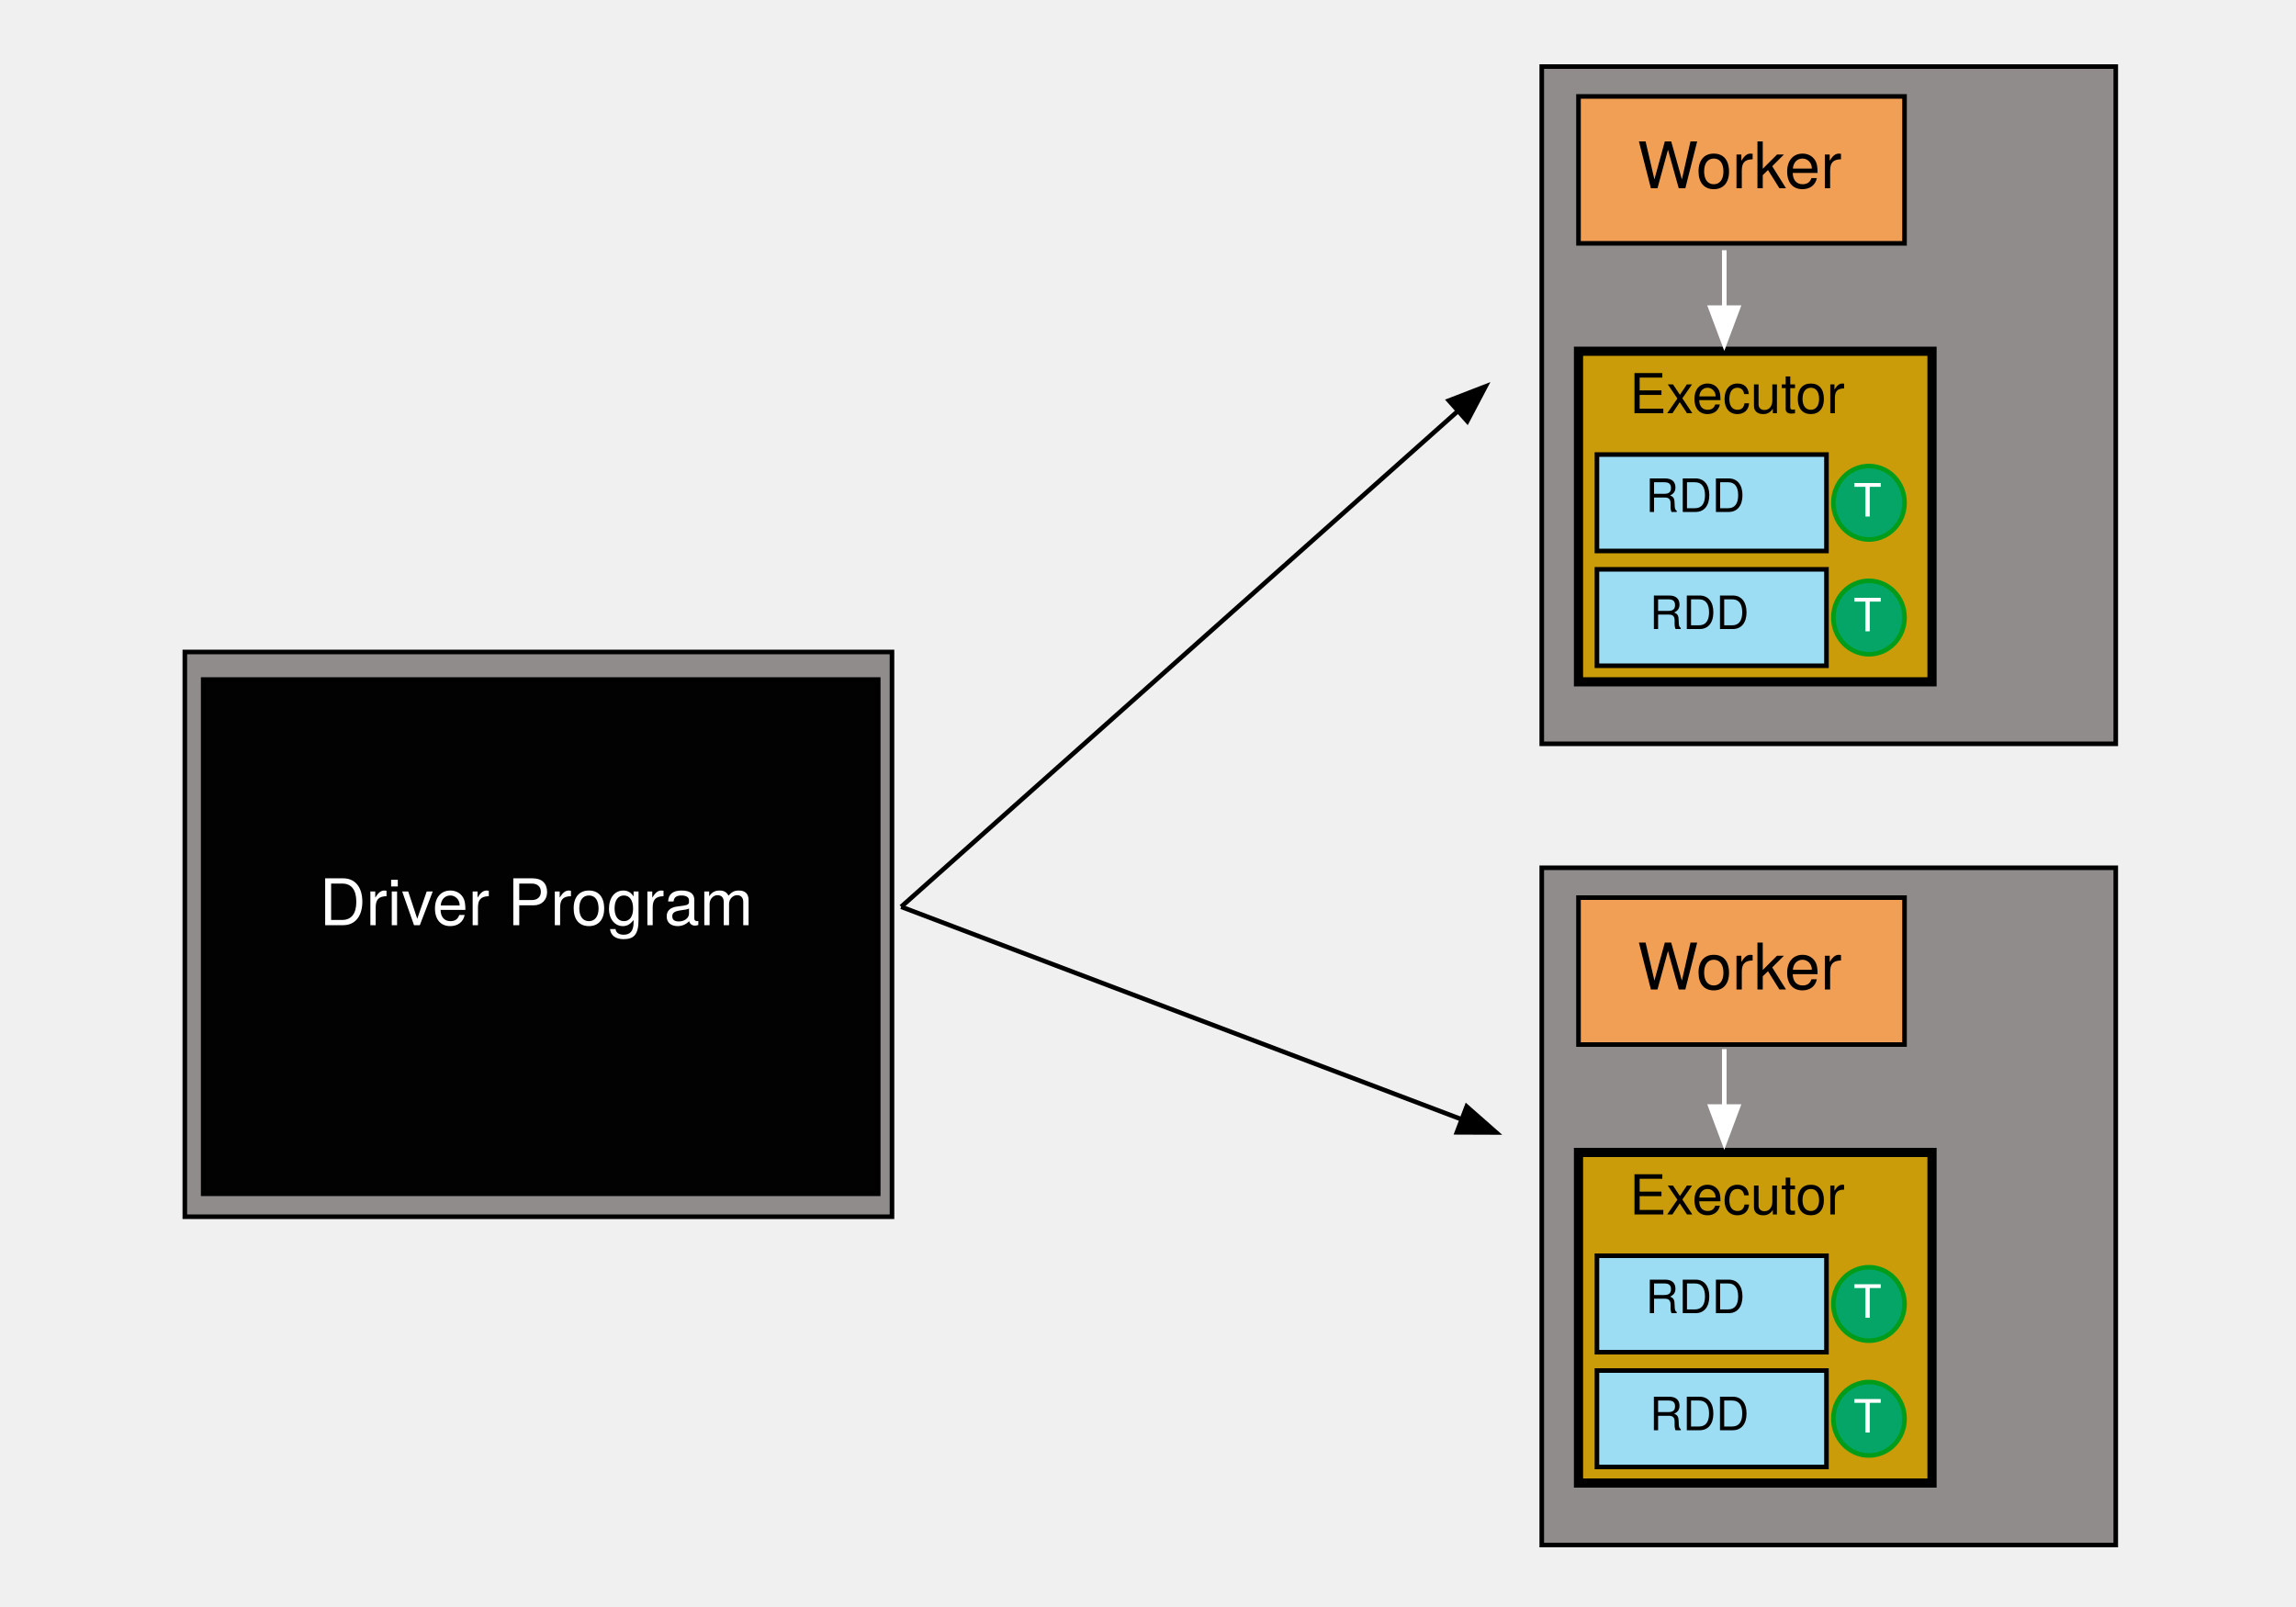
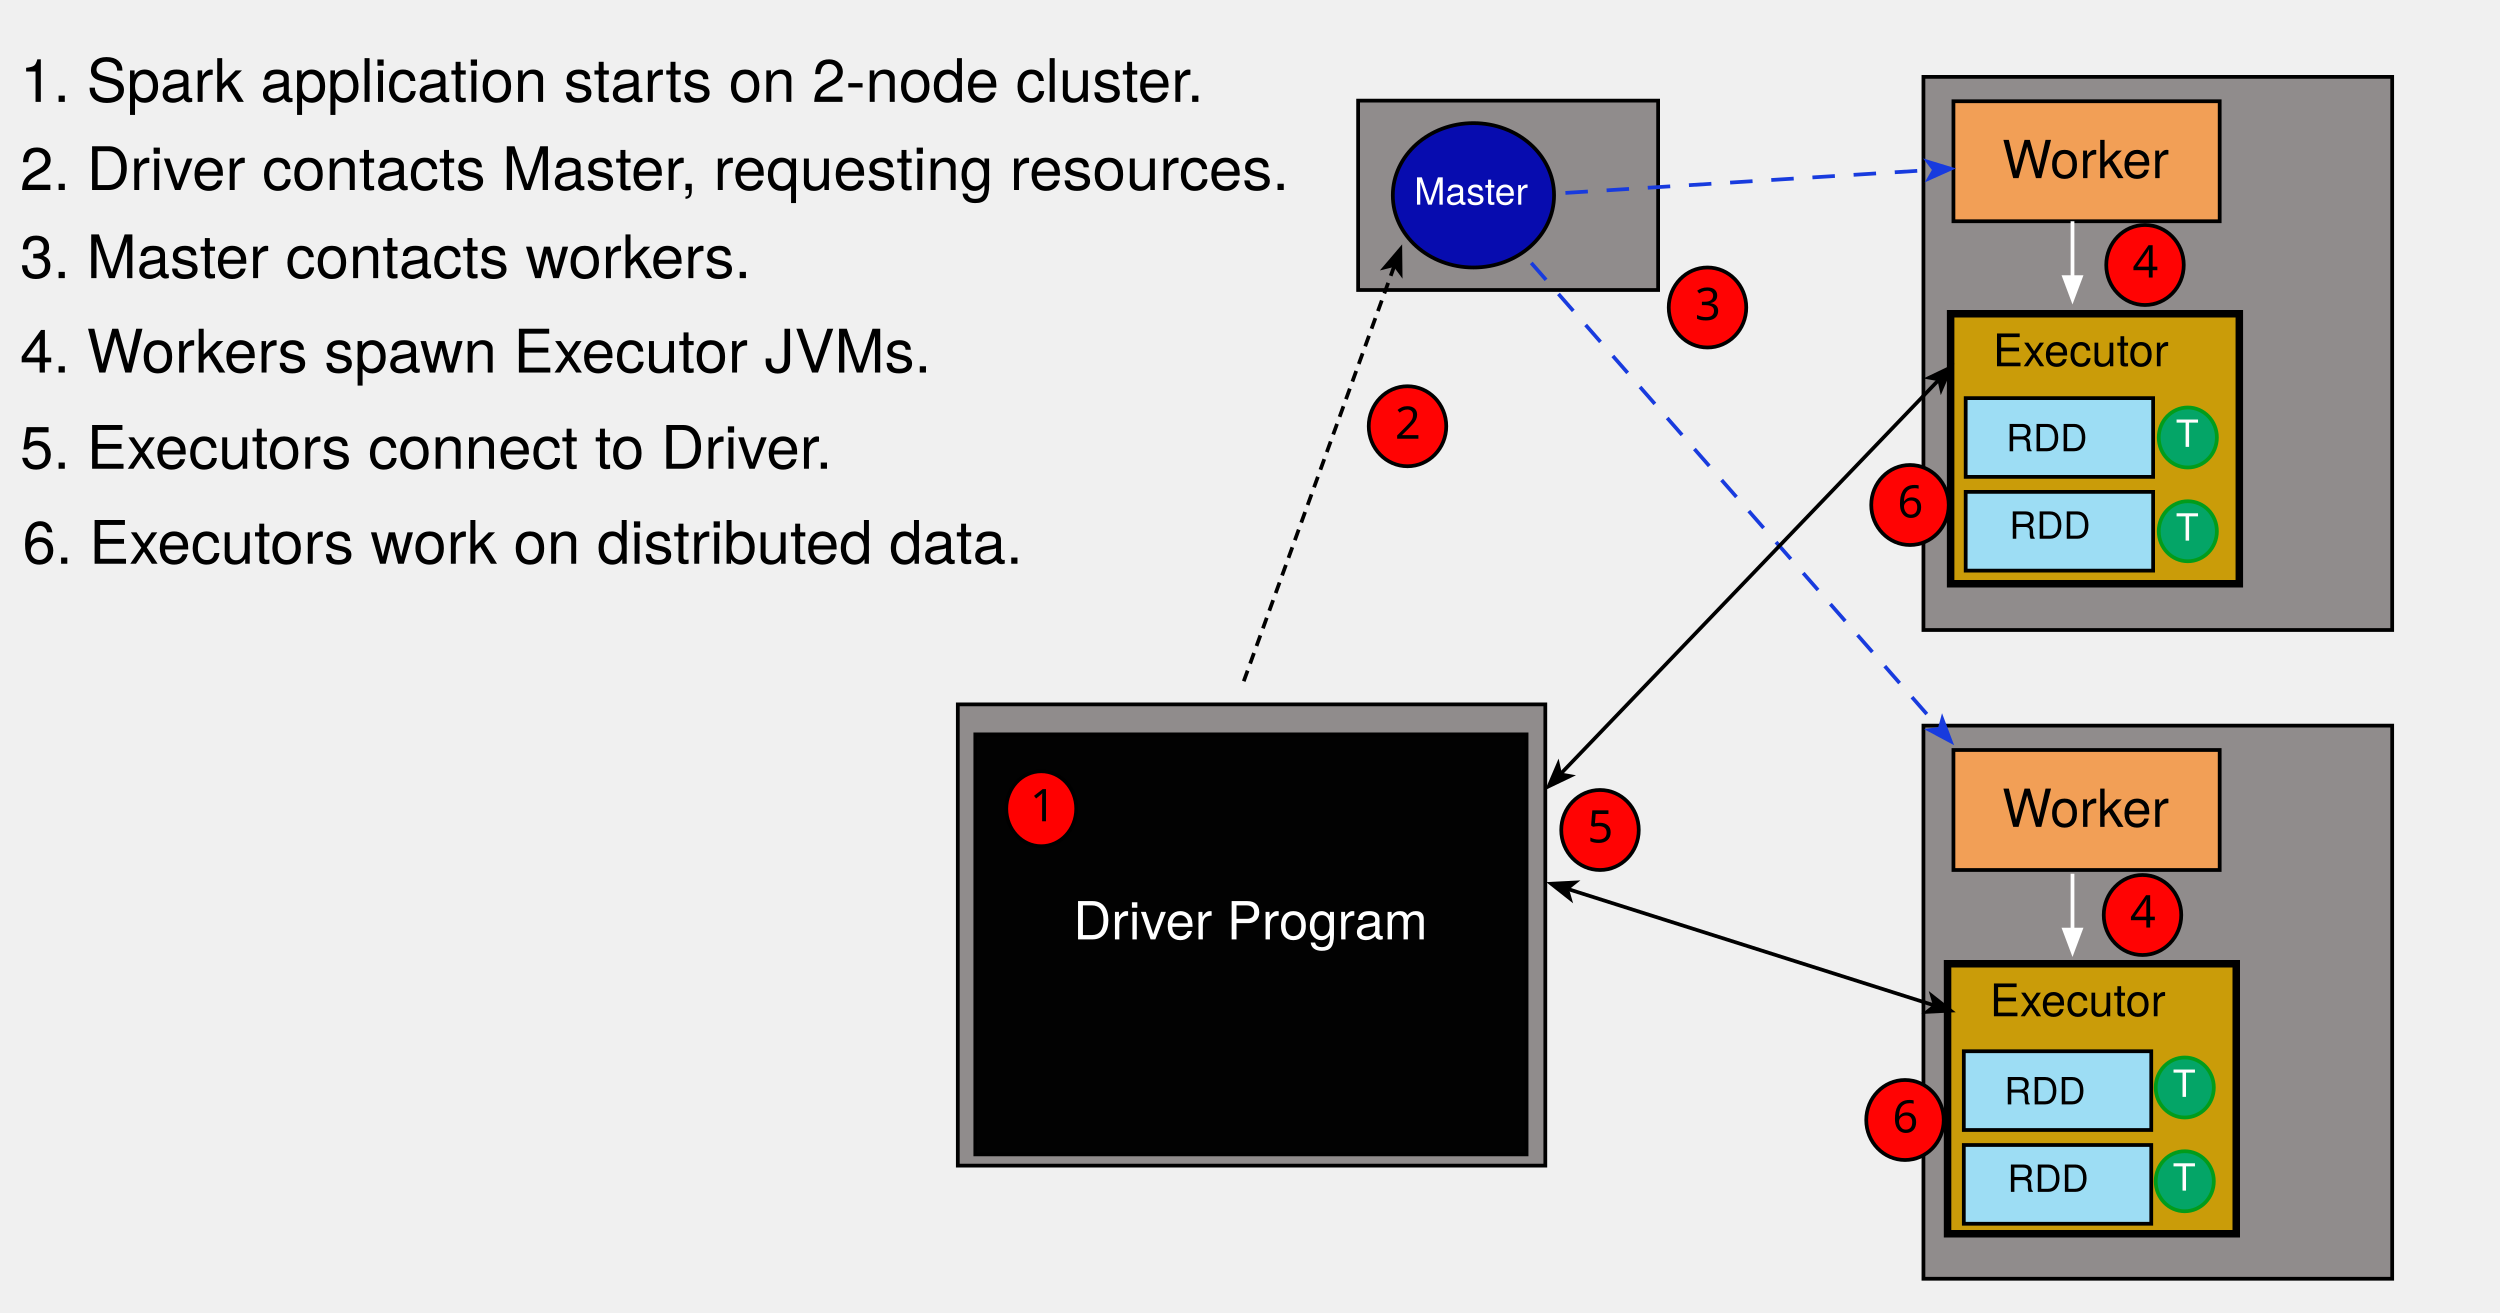
- <svg xmlns="http://www.w3.org/2000/svg" version="1.1" x="0" y="0" width="500" height="350" viewBox="0, 0, 500, 350">
-   <g id="Layer_1">
-     <g>
-       <path d="M40.25,142 L194.25,142 L194.25,265 L40.25,265 L40.25,142 z" fill="#908C8C" />
-       <path d="M40.25,142 L194.25,142 L194.25,265 L40.25,265 L40.25,142 z" fill-opacity="0" stroke="#000000" stroke-width="1" />
-     </g>
-     <g>
-       <path d="M44.25,148 L191.25,148 L191.25,260 L44.25,260 L44.25,148 z" fill="#020202" />
-       <path d="M44.25,148 L191.25,148 L191.25,260 L44.25,260 L44.25,148 z" fill-opacity="0" stroke="#000000" stroke-width="1" />
-     </g>
-     <g>
-       <path d="M196.25,197.5 L317.529,89.486" fill-opacity="0" stroke="#000000" stroke-width="1" />
-       <path d="M319.524,91.726 L323.503,84.165 L315.534,87.246 z" fill="#000000" fill-opacity="1" stroke="#000000" stroke-width="1" stroke-opacity="1" />
-     </g>
-     <g>
-       <g>
-         <path d="M335.75,14.5 L460.75,14.5 L460.75,162 L335.75,162 L335.75,14.5 z" fill="#908C8C" />
-         <path d="M335.75,14.5 L460.75,14.5 L460.75,162 L335.75,162 L335.75,14.5 z" fill-opacity="0" stroke="#000000" stroke-width="1" />
-       </g>
-       <g>
-         <path d="M343.75,76.5 L420.735,76.5 L420.735,148.5 L343.75,148.5 L343.75,76.5 z" fill="#CA9C09" />
-         <path d="M343.75,76.5 L420.735,76.5 L420.735,148.5 L343.75,148.5 L343.75,76.5 z" fill-opacity="0" stroke="#000000" stroke-width="2" />
-       </g>
-       <g>
-         <g>
-           <path d="M347.765,99 L397.75,99 L397.75,120 L347.765,120 L347.765,99 z" fill="#9DDDF4" />
-           <path d="M347.765,99 L397.75,99 L397.75,120 L347.765,120 L347.765,99 z" fill-opacity="0" stroke="#000000" stroke-width="1" />
-         </g>
-         <text transform="matrix(1, 0, 0, 1, 368.808, 109)">
-           <tspan x="-10.465" y="2.5" font-family="HelveticaNeue" font-size="10" fill="#000000">RDD</tspan>
-         </text>
-       </g>
-       <g>
-         <g>
-           <path d="M347.765,124 L397.75,124 L397.75,145 L347.765,145 L347.765,124 z" fill="#9DDDF4" />
-           <path d="M347.765,124 L397.75,124 L397.75,145 L347.765,145 L347.765,124 z" fill-opacity="0" stroke="#000000" stroke-width="1" />
-         </g>
-         <text transform="matrix(1, 0, 0, 1, 369.692, 133.5)">
-           <tspan x="-10.465" y="3.5" font-family="HelveticaNeue" font-size="10" fill="#000000">RDD</tspan>
-         </text>
-       </g>
-       <g>
-         <g>
-           <path d="M407,142.5 C402.72,142.5 399.25,138.918 399.25,134.5 C399.25,130.082 402.72,126.5 407,126.5 C411.28,126.5 414.75,130.082 414.75,134.5 C414.75,138.918 411.28,142.5 407,142.5 z" fill="#04A567" />
-           <path d="M407,142.5 C402.72,142.5 399.25,138.918 399.25,134.5 C399.25,130.082 402.72,126.5 407,126.5 C411.28,126.5 414.75,130.082 414.75,134.5 C414.75,138.918 411.28,142.5 407,142.5 z" fill-opacity="0" stroke="#029C1B" stroke-width="1" />
-         </g>
-         <text transform="matrix(1, 0, 0, 1, 406.5, 134)">
-           <tspan x="-2.87" y="3.5" font-family="HelveticaNeue" font-size="10" fill="#FFFDFD">T</tspan>
-         </text>
-       </g>
-       <g>
-         <g>
-           <path d="M407,117.5 C402.72,117.5 399.25,113.918 399.25,109.5 C399.25,105.082 402.72,101.5 407,101.5 C411.28,101.5 414.75,105.082 414.75,109.5 C414.75,113.918 411.28,117.5 407,117.5 z" fill="#04A567" />
-           <path d="M407,117.5 C402.72,117.5 399.25,113.918 399.25,109.5 C399.25,105.082 402.72,101.5 407,101.5 C411.28,101.5 414.75,105.082 414.75,109.5 C414.75,113.918 411.28,117.5 407,117.5 z" fill-opacity="0" stroke="#029C1B" stroke-width="1" />
-         </g>
-         <text transform="matrix(1, 0, 0, 1, 406.5, 109)">
-           <tspan x="-2.87" y="3.5" font-family="HelveticaNeue" font-size="10" fill="#FFFDFD">T</tspan>
-         </text>
-       </g>
-       <text transform="matrix(1, 0, 0, 1, 378.75, 86.5)">
-         <tspan x="-23.886" y="3.5" font-family="HelveticaNeue" font-size="12" fill="#000000">Executor</tspan>
-       </text>
-       <g>
-         <g>
-           <path d="M343.75,21 L414.75,21 L414.75,53 L343.75,53 L343.75,21 z" fill="#F29F56" />
-           <path d="M343.75,21 L414.75,21 L414.75,53 L343.75,53 L343.75,21 z" fill-opacity="0" stroke="#000000" stroke-width="1" />
-         </g>
-         <text transform="matrix(1, 0, 0, 1, 378.75, 36.5)">
-           <tspan x="-22.155" y="4.5" font-family="HelveticaNeue" font-size="14" fill="#000000">Worker</tspan>
-         </text>
-       </g>
-     </g>
-     <g>
-       <g>
-         <path d="M335.75,189 L460.75,189 L460.75,336.5 L335.75,336.5 L335.75,189 z" fill="#908C8C" />
-         <path d="M335.75,189 L460.75,189 L460.75,336.5 L335.75,336.5 L335.75,189 z" fill-opacity="0" stroke="#000000" stroke-width="1" />
-       </g>
-       <g>
-         <path d="M343.75,251 L420.735,251 L420.735,323 L343.75,323 L343.75,251 z" fill="#CA9C09" />
-         <path d="M343.75,251 L420.735,251 L420.735,323 L343.75,323 L343.75,251 z" fill-opacity="0" stroke="#000000" stroke-width="2" />
-       </g>
-       <g>
-         <g>
-           <path d="M347.765,273.5 L397.75,273.5 L397.75,294.5 L347.765,294.5 L347.765,273.5 z" fill="#9DDDF4" />
-           <path d="M347.765,273.5 L397.75,273.5 L397.75,294.5 L347.765,294.5 L347.765,273.5 z" fill-opacity="0" stroke="#000000" stroke-width="1" />
-         </g>
-         <text transform="matrix(1, 0, 0, 1, 368.808, 283.5)">
-           <tspan x="-10.465" y="2.5" font-family="HelveticaNeue" font-size="10" fill="#000000">RDD</tspan>
-         </text>
-       </g>
-       <g>
-         <g>
-           <path d="M347.765,298.5 L397.75,298.5 L397.75,319.5 L347.765,319.5 L347.765,298.5 z" fill="#9DDDF4" />
-           <path d="M347.765,298.5 L397.75,298.5 L397.75,319.5 L347.765,319.5 L347.765,298.5 z" fill-opacity="0" stroke="#000000" stroke-width="1" />
-         </g>
-         <text transform="matrix(1, 0, 0, 1, 369.692, 308)">
-           <tspan x="-10.465" y="3.5" font-family="HelveticaNeue" font-size="10" fill="#000000">RDD</tspan>
-         </text>
-       </g>
-       <g>
-         <g>
-           <path d="M407,317 C402.72,317 399.25,313.418 399.25,309 C399.25,304.582 402.72,301 407,301 C411.28,301 414.75,304.582 414.75,309 C414.75,313.418 411.28,317 407,317 z" fill="#04A567" />
-           <path d="M407,317 C402.72,317 399.25,313.418 399.25,309 C399.25,304.582 402.72,301 407,301 C411.28,301 414.75,304.582 414.75,309 C414.75,313.418 411.28,317 407,317 z" fill-opacity="0" stroke="#029C1B" stroke-width="1" />
-         </g>
-         <text transform="matrix(1, 0, 0, 1, 406.5, 308.5)">
-           <tspan x="-2.87" y="3.5" font-family="HelveticaNeue" font-size="10" fill="#FFFDFD">T</tspan>
-         </text>
-       </g>
-       <g>
-         <g>
-           <path d="M407,292 C402.72,292 399.25,288.418 399.25,284 C399.25,279.582 402.72,276 407,276 C411.28,276 414.75,279.582 414.75,284 C414.75,288.418 411.28,292 407,292 z" fill="#04A567" />
-           <path d="M407,292 C402.72,292 399.25,288.418 399.25,284 C399.25,279.582 402.72,276 407,276 C411.28,276 414.75,279.582 414.75,284 C414.75,288.418 411.28,292 407,292 z" fill-opacity="0" stroke="#029C1B" stroke-width="1" />
-         </g>
-         <text transform="matrix(1, 0, 0, 1, 406.5, 283.5)">
-           <tspan x="-2.87" y="3.5" font-family="HelveticaNeue" font-size="10" fill="#FFFDFD">T</tspan>
-         </text>
-       </g>
-       <text transform="matrix(1, 0, 0, 1, 378.75, 261)">
-         <tspan x="-23.886" y="3.5" font-family="HelveticaNeue" font-size="12" fill="#000000">Executor</tspan>
-       </text>
-       <g>
-         <g>
-           <path d="M343.75,195.5 L414.75,195.5 L414.75,227.5 L343.75,227.5 L343.75,195.5 z" fill="#F29F56" />
-           <path d="M343.75,195.5 L414.75,195.5 L414.75,227.5 L343.75,227.5 L343.75,195.5 z" fill-opacity="0" stroke="#000000" stroke-width="1" />
-         </g>
-         <text transform="matrix(1, 0, 0, 1, 378.75, 211)">
-           <tspan x="-22.155" y="4.5" font-family="HelveticaNeue" font-size="14" fill="#000000">Worker</tspan>
-         </text>
-       </g>
-     </g>
-     <g>
-       <path d="M196.25,197.5 L318.335,243.808" fill-opacity="0" stroke="#000000" stroke-width="1" />
-       <path d="M317.271,246.613 L325.815,246.645 L319.399,241.003 z" fill="#000000" fill-opacity="1" stroke="#000000" stroke-width="1" stroke-opacity="1" />
-     </g>
-     <text transform="matrix(1, 0, 0, 1, 116.75, 199)">
-       <tspan x="-47.187" y="2.5" font-family="HelveticaNeue" font-size="14" fill="#FFFFFF">Driver Program</tspan>
-     </text>
-     <g>
-       <path d="M375.5,54.5 L375.5,67" fill-opacity="0" stroke="#FFFFFF" stroke-width="1" />
-       <path d="M372.5,67 L375.5,75 L378.5,67 z" fill="#FFFFFF" fill-opacity="1" stroke="#FFFFFF" stroke-width="1" stroke-opacity="1" />
-     </g>
-     <g>
-       <path d="M375.5,228.5 L375.5,241" fill-opacity="0" stroke="#FFFFFF" stroke-width="1" />
-       <path d="M372.5,241 L375.5,249 L378.5,241 z" fill="#FFFFFF" fill-opacity="1" stroke="#FFFFFF" stroke-width="1" stroke-opacity="1" />
+ <svg version="1.1" width="1000" height="525">
+   <g id="Layer_1" class="fragment" data-fragment-index="1">
+     <g>
+       <path d="M769.375,30.75 L956.875,30.75 L956.875,252 L769.375,252 L769.375,30.75 z" fill="#908C8C" />
+       <path d="M769.375,30.75 L956.875,30.75 L956.875,252 L769.375,252 L769.375,30.75 z" fill-opacity="0" stroke="#000000" stroke-width="1.5" />
+     </g>
+     <g>
+       <g>
+         <path d="M781.375,40.5 L887.875,40.5 L887.875,88.5 L781.375,88.5 L781.375,40.5 z" fill="#F29F56" />
+         <path d="M781.375,40.5 L887.875,40.5 L887.875,88.5 L781.375,88.5 L781.375,40.5 z" fill-opacity="0" stroke="#000000" stroke-width="1.5" />
+       </g>
+       <text transform="matrix(1, 0, 0, 1, 834.125, 64)">
+         <tspan x="-33.232" y="7.25" font-family="HelveticaNeue" font-size="21" fill="#000000">Worker</tspan>
+       </text>
+     </g>
+     <g>
+       <path d="M565.938,99.75 z" fill="#908C8C" />
+       <path d="M565.938,99.75 z" fill-opacity="0" stroke="#000000" stroke-width="1.5" />
+     </g>
+     <g>
+       <path d="M769.375,290.25 L956.875,290.25 L956.875,511.5 L769.375,511.5 L769.375,290.25 z" fill="#908C8C" />
+       <path d="M769.375,290.25 L956.875,290.25 L956.875,511.5 L769.375,511.5 L769.375,290.25 z" fill-opacity="0" stroke="#000000" stroke-width="1.5" />
+     </g>
+     <g>
+       <g>
+         <path d="M781.375,300 L887.875,300 L887.875,348 L781.375,348 L781.375,300 z" fill="#F29F56" />
+         <path d="M781.375,300 L887.875,300 L887.875,348 L781.375,348 L781.375,300 z" fill-opacity="0" stroke="#000000" stroke-width="1.5" />
+       </g>
+       <text transform="matrix(1, 0, 0, 1, 834.125, 323.5)">
+         <tspan x="-33.232" y="7.25" font-family="HelveticaNeue" font-size="21" fill="#000000">Worker</tspan>
+       </text>
+     </g>
+     <g>
+       <g>
+         <path d="M383.125,281.75 L618.125,281.75 L618.125,466.25 L383.125,466.25 L383.125,281.75 z" fill="#908C8C" />
+         <path d="M383.125,281.75 L618.125,281.75 L618.125,466.25 L383.125,466.25 L383.125,281.75 z" fill-opacity="0" stroke="#000000" stroke-width="1.5" />
+       </g>
+       <g>
+         <path d="M390.125,293.75 L610.625,293.75 L610.625,461.75 L390.125,461.75 L390.125,293.75 z" fill="#020202" />
+         <path d="M390.125,293.75 L610.625,293.75 L610.625,461.75 L390.125,461.75 L390.125,293.75 z" fill-opacity="0" stroke="#000000" stroke-width="1.5" />
+       </g>
+       <text transform="matrix(1, 0, 0, 1, 500.125, 371.5)">
+         <tspan x="-70.781" y="4.25" font-family="HelveticaNeue" font-size="21" fill="#FFFFFF">Driver Program</tspan>
+       </text>
+     </g>
+     <g>
+       <g>
+         <path d="M543.25,40.25 L663.25,40.25 L663.25,116 L543.25,116 L543.25,40.25 z" fill="#908C8C" />
+         <path d="M543.25,40.25 L663.25,40.25 L663.25,116 L543.25,116 L543.25,40.25 z" fill-opacity="0" stroke="#000000" stroke-width="1.5" />
+       </g>
+       <g>
+         <path d="M589.375,107 C571.564,107 557.125,94.072 557.125,78.125 C557.125,62.178 571.564,49.25 589.375,49.25 C607.186,49.25 621.625,62.178 621.625,78.125 C621.625,94.072 607.186,107 589.375,107 z" fill="#070CAF" />
+         <path d="M589.375,107 C571.564,107 557.125,94.072 557.125,78.125 C557.125,62.178 571.564,49.25 589.375,49.25 C607.186,49.25 621.625,62.178 621.625,78.125 C621.625,94.072 607.186,107 589.375,107 z" fill-opacity="0" stroke="#000000" stroke-width="1.5" />
+       </g>
+       <text transform="matrix(1, 0, 0, 1, 588.875, 77.625)">
+         <tspan x="-23.198" y="4.25" font-family="HelveticaNeue" font-size="15" fill="#FFFFFF">Master</tspan>
+       </text>
+     </g>
+     <text transform="matrix(1, 0, 0, 1, 275.375, 46.75)">
+       <tspan x="-267.375" y="-6" font-family="HelveticaNeue" font-size="24" fill="#000000">1. Spark application starts on 2-node cluster.</tspan>
+     </text>
+     <g>
+       <g>
+         <path d="M416.5,338.5 C408.768,338.5 402.5,331.784 402.5,323.5 C402.5,315.216 408.768,308.5 416.5,308.5 C424.232,308.5 430.5,315.216 430.5,323.5 C430.5,331.784 424.232,338.5 416.5,338.5 z" fill="#FF0000" />
+         <path d="M416.5,338.5 C408.768,338.5 402.5,331.784 402.5,323.5 C402.5,315.216 408.768,308.5 416.5,308.5 C424.232,308.5 430.5,315.216 430.5,323.5 C430.5,331.784 424.232,338.5 416.5,338.5 z" fill-opacity="0" stroke="#000000" stroke-width="1.5" />
+       </g>
+       <text transform="matrix(1, 0, 0, 1, 417.004, 322)">
+         <tspan x="-5.004" y="6.5" font-family="HelveticaNeue-Bold" font-size="18" fill="#000000">1</tspan>
+       </text>
+     </g>
+   </g>
+   <g id="Layer_2" class="fragment" data-fragment-index="2">
+     <g>
+       <path d="M497.5,272.5 L557.876,105.955" fill-opacity="0" stroke="#000000" stroke-width="1.5" stroke-dasharray="4.5,3" />
+       <path d="M557.876,105.955 L560.228,109.148 L560.125,99.75 L554.023,106.898 z" fill="#000000" fill-opacity="1" stroke="#000000" stroke-width="1.5" stroke-opacity="1" />
+     </g>
+     <text transform="matrix(1, 0, 0, 1, 287.041, 72)">
+       <tspan x="-279.041" y="4" font-family="HelveticaNeue" font-size="24" fill="#000000">2. Driver contacts Master, requesting resources.</tspan>
+     </text>
+     <g>
+       <g>
+         <path d="M563,186.5 C554.44,186.5 547.5,179.337 547.5,170.5 C547.5,161.663 554.44,154.5 563,154.5 C571.56,154.5 578.5,161.663 578.5,170.5 C578.5,179.337 571.56,186.5 563,186.5 z" fill="#FF0303" />
+         <path d="M563,186.5 C554.44,186.5 547.5,179.337 547.5,170.5 C547.5,161.663 554.44,154.5 563,154.5 C571.56,154.5 578.5,161.663 578.5,170.5 C578.5,179.337 571.56,186.5 563,186.5 z" fill-opacity="0" stroke="#000000" stroke-width="1.5" />
+       </g>
+       <text transform="matrix(1, 0, 0, 1, 565, 172)">
+         <tspan x="-7" y="3.5" font-family="HelveticaNeue-Bold" font-size="18" fill="#000000">2</tspan>
+       </text>
+     </g>
+   </g>
+   <g id="Layer_3" class="fragment" data-fragment-index="3">
+     <g>
+       <path d="M612.5,105.167 L775.899,291.537" fill-opacity="0" stroke="#183BDE" stroke-width="1.5" stroke-dasharray="9,7.5" />
+       <path d="M775.899,291.537 L771.967,292.059 L780.25,296.5 L776.93,287.708 z" fill="#183BDE" fill-opacity="1" stroke="#183BDE" stroke-width="1.5" stroke-opacity="1" />
+     </g>
+     <g>
+       <path d="M626.167,77.167 L773.663,67.913" fill-opacity="0" stroke="#183BDE" stroke-width="1.5" stroke-dasharray="9,7.5" />
+       <path d="M773.663,67.913 L771.674,71.345 L780.25,67.5 L771.261,64.757 z" fill="#183BDE" fill-opacity="1" stroke="#183BDE" stroke-width="1.5" stroke-opacity="1" />
+     </g>
+     <text transform="matrix(1, 0, 0, 1, 266.168, 110.25)">
+       <tspan x="-258.168" y="1" font-family="HelveticaNeue" font-size="24" fill="#000000">3. Master contacts workers.</tspan>
+     </text>
+     <g>
+       <g>
+         <path d="M683,139 C674.44,139 667.5,131.837 667.5,123 C667.5,114.163 674.44,107 683,107 C691.56,107 698.5,114.163 698.5,123 C698.5,131.837 691.56,139 683,139 z" fill="#FF0303" />
+         <path d="M683,139 C674.44,139 667.5,131.837 667.5,123 C667.5,114.163 674.44,107 683,107 C691.56,107 698.5,114.163 698.5,123 C698.5,131.837 691.56,139 683,139 z" fill-opacity="0" stroke="#000000" stroke-width="1.5" />
+       </g>
+       <text transform="matrix(1, 0, 0, 1, 683.004, 124.5)" id="3">
+         <tspan x="-5.004" y="3.5" font-family="HelveticaNeue-Bold" font-size="18" fill="#000000">3</tspan>
+       </text>
+     </g>
+   </g>
+   <g id="Layer_4" class="fragment" data-fragment-index="4">
+     <g>
+       <path d="M829,349.5 L829,371.85" fill-opacity="0" stroke="#FFFFFF" stroke-width="1.5" />
+       <path d="M825.7,371.85 L829,380.65 L832.3,371.85 z" fill="#FFFFFF" fill-opacity="1" stroke="#FFFFFF" stroke-width="1.5" stroke-opacity="1" />
+     </g>
+     <g>
+       <path d="M829,88.5 L829,110.85" fill-opacity="0" stroke="#FFFFFF" stroke-width="1.5" />
+       <path d="M825.7,110.85 L829,119.65 L832.3,110.85 z" fill="#FFFFFF" fill-opacity="1" stroke="#FFFFFF" stroke-width="1.5" stroke-opacity="1" />
+     </g>
+     <g>
+       <g>
+         <path d="M780.25,125.5 L895.728,125.5 L895.728,233.5 L780.25,233.5 L780.25,125.5 z" fill="#CA9C09" />
+         <path d="M780.25,125.5 L895.728,125.5 L895.728,233.5 L780.25,233.5 L780.25,125.5 z" fill-opacity="0" stroke="#000000" stroke-width="3" />
+       </g>
+       <g>
+         <g>
+           <path d="M875.125,224.5 C868.705,224.5 863.5,219.127 863.5,212.5 C863.5,205.873 868.705,200.5 875.125,200.5 C881.545,200.5 886.75,205.873 886.75,212.5 C886.75,219.127 881.545,224.5 875.125,224.5 z" fill="#04A567" />
+           <path d="M875.125,224.5 C868.705,224.5 863.5,219.127 863.5,212.5 C863.5,205.873 868.705,200.5 875.125,200.5 C881.545,200.5 886.75,205.873 886.75,212.5 C886.75,219.127 881.545,224.5 875.125,224.5 z" fill-opacity="0" stroke="#029C1B" stroke-width="1.5" />
+         </g>
+         <text transform="matrix(1, 0, 0, 1, 874.625, 212)">
+           <tspan x="-4.305" y="4.25" font-family="HelveticaNeue" font-size="15" fill="#FFFDFD">T</tspan>
+         </text>
+       </g>
+       <g>
+         <g>
+           <path d="M875.125,187 C868.705,187 863.5,181.627 863.5,175 C863.5,168.373 868.705,163 875.125,163 C881.545,163 886.75,168.373 886.75,175 C886.75,181.627 881.545,187 875.125,187 z" fill="#04A567" />
+           <path d="M875.125,187 C868.705,187 863.5,181.627 863.5,175 C863.5,168.373 868.705,163 875.125,163 C881.545,163 886.75,168.373 886.75,175 C886.75,181.627 881.545,187 875.125,187 z" fill-opacity="0" stroke="#029C1B" stroke-width="1.5" />
+         </g>
+         <text transform="matrix(1, 0, 0, 1, 874.625, 174.5)">
+           <tspan x="-4.305" y="4.25" font-family="HelveticaNeue" font-size="15" fill="#FFFDFD">T</tspan>
+         </text>
+       </g>
+       <text transform="matrix(1, 0, 0, 1, 833, 140.75)">
+         <tspan x="-35.829" y="5.75" font-family="HelveticaNeue" font-size="18" fill="#000000">Executor</tspan>
+       </text>
+     </g>
+     <text transform="matrix(1, 0, 0, 1, 269.325, 145.5)">
+       <tspan x="-261.325" y="3.5" font-family="HelveticaNeue" font-size="24" fill="#000000">4. Workers spawn Executor JVMs.</tspan>
+     </text>
+     <g>
+       <g>
+         <path d="M779.022,385.5 L894.5,385.5 L894.5,493.5 L779.022,493.5 L779.022,385.5 z" fill="#CA9C09" />
+         <path d="M779.022,385.5 L894.5,385.5 L894.5,493.5 L779.022,493.5 L779.022,385.5 z" fill-opacity="0" stroke="#000000" stroke-width="3" />
+       </g>
+       <g>
+         <g>
+           <path d="M873.898,484.5 C867.477,484.5 862.273,479.127 862.273,472.5 C862.273,465.873 867.477,460.5 873.898,460.5 C880.318,460.5 885.523,465.873 885.523,472.5 C885.523,479.127 880.318,484.5 873.898,484.5 z" fill="#04A567" />
+           <path d="M873.898,484.5 C867.477,484.5 862.273,479.127 862.273,472.5 C862.273,465.873 867.477,460.5 873.898,460.5 C880.318,460.5 885.523,465.873 885.523,472.5 C885.523,479.127 880.318,484.5 873.898,484.5 z" fill-opacity="0" stroke="#029C1B" stroke-width="1.5" />
+         </g>
+         <text transform="matrix(1, 0, 0, 1, 873.398, 472)">
+           <tspan x="-4.305" y="4.25" font-family="HelveticaNeue" font-size="15" fill="#FFFDFD">T</tspan>
+         </text>
+       </g>
+       <g>
+         <g>
+           <path d="M873.898,447 C867.477,447 862.273,441.627 862.273,435 C862.273,428.373 867.477,423 873.898,423 C880.318,423 885.523,428.373 885.523,435 C885.523,441.627 880.318,447 873.898,447 z" fill="#04A567" />
+           <path d="M873.898,447 C867.477,447 862.273,441.627 862.273,435 C862.273,428.373 867.477,423 873.898,423 C880.318,423 885.523,428.373 885.523,435 C885.523,441.627 880.318,447 873.898,447 z" fill-opacity="0" stroke="#029C1B" stroke-width="1.5" />
+         </g>
+         <text transform="matrix(1, 0, 0, 1, 873.398, 434.5)">
+           <tspan x="-4.305" y="4.25" font-family="HelveticaNeue" font-size="15" fill="#FFFDFD">T</tspan>
+         </text>
+       </g>
+       <text transform="matrix(1, 0, 0, 1, 831.773, 400.75)">
+         <tspan x="-35.829" y="5.75" font-family="HelveticaNeue" font-size="18" fill="#000000">Executor</tspan>
+       </text>
+     </g>
+     <g>
+       <g>
+         <path d="M858,122 C849.44,122 842.5,114.837 842.5,106 C842.5,97.163 849.44,90 858,90 C866.56,90 873.5,97.163 873.5,106 C873.5,114.837 866.56,122 858,122 z" fill="#FF0303" />
+         <path d="M858,122 C849.44,122 842.5,114.837 842.5,106 C842.5,97.163 849.44,90 858,90 C866.56,90 873.5,97.163 873.5,106 C873.5,114.837 866.56,122 858,122 z" fill-opacity="0" stroke="#000000" stroke-width="1.5" />
+       </g>
+       <text transform="matrix(1, 0, 0, 1, 858.004, 107.5)" id="3">
+         <tspan x="-5.004" y="3.5" font-family="HelveticaNeue-Bold" font-size="18" fill="#000000">4</tspan>
+       </text>
+     </g>
+     <g>
+       <g>
+         <path d="M857,382 C848.44,382 841.5,374.837 841.5,366 C841.5,357.163 848.44,350 857,350 C865.56,350 872.5,357.163 872.5,366 C872.5,374.837 865.56,382 857,382 z" fill="#FF0303" />
+         <path d="M857,382 C848.44,382 841.5,374.837 841.5,366 C841.5,357.163 848.44,350 857,350 C865.56,350 872.5,357.163 872.5,366 C872.5,374.837 865.56,382 857,382 z" fill-opacity="0" stroke="#000000" stroke-width="1.5" />
+       </g>
+       <text transform="matrix(1, 0, 0, 1, 857.004, 367.5)" id="3">
+         <tspan x="-5.004" y="3.5" font-family="HelveticaNeue-Bold" font-size="18" fill="#000000">4</tspan>
+       </text>
+     </g>
+   </g>
+   <g id="Layer_5" class="fragment" data-fragment-index="5">
+     <g>
+       <path d="M775.68,151.762 L624.07,309.738" fill-opacity="0" stroke="#000000" stroke-width="1.5" />
+       <path d="M775.68,151.762 L776.538,155.634 L780.25,147 L771.776,151.064 z" fill="#000000" fill-opacity="1" stroke="#000000" stroke-width="1.5" stroke-opacity="1" />
+       <path d="M624.07,309.738 L623.212,305.866 L619.5,314.5 L627.974,310.436 z" fill="#000000" fill-opacity="1" stroke="#000000" stroke-width="1.5" stroke-opacity="1" />
+     </g>
+     <g>
+       <path d="M773.96,402.252 L626.79,355.498" fill-opacity="0" stroke="#000000" stroke-width="1.5" />
+       <path d="M773.96,402.252 L770.864,404.731 L780.25,404.25 L772.862,398.44 z" fill="#000000" fill-opacity="1" stroke="#000000" stroke-width="1.5" stroke-opacity="1" />
+       <path d="M626.79,355.498 L629.886,353.019 L620.5,353.5 L627.888,359.31 z" fill="#000000" fill-opacity="1" stroke="#000000" stroke-width="1.5" stroke-opacity="1" />
+     </g>
+     <text transform="matrix(1, 0, 0, 1, 261.009, 181.5)">
+       <tspan x="-253.009" y="6" font-family="HelveticaNeue" font-size="24" fill="#000000">5. Executors connect to Driver.</tspan>
+     </text>
+     <g>
+       <g>
+         <path d="M640,348 C631.44,348 624.5,340.837 624.5,332 C624.5,323.163 631.44,316 640,316 C648.56,316 655.5,323.163 655.5,332 C655.5,340.837 648.56,348 640,348 z" fill="#FF0303" />
+         <path d="M640,348 C631.44,348 624.5,340.837 624.5,332 C624.5,323.163 631.44,316 640,316 C648.56,316 655.5,323.163 655.5,332 C655.5,340.837 648.56,348 640,348 z" fill-opacity="0" stroke="#000000" stroke-width="1.5" />
+       </g>
+       <text transform="matrix(1, 0, 0, 1, 640.004, 333.5)" id="3">
+         <tspan x="-5.004" y="3.5" font-family="HelveticaNeue-Bold" font-size="18" fill="#000000">5</tspan>
+       </text>
+     </g>
+   </g>
+   <g id="Layer_6" class="fragment" data-fragment-index="6">
+     <g>
+       <g>
+         <path d="M786.273,159.25 L861.25,159.25 L861.25,190.75 L786.273,190.75 L786.273,159.25 z" fill="#9DDDF4" />
+         <path d="M786.273,159.25 L861.25,159.25 L861.25,190.75 L786.273,190.75 L786.273,159.25 z" fill-opacity="0" stroke="#000000" stroke-width="1.5" />
+       </g>
+       <text transform="matrix(1, 0, 0, 1, 818.163, 176.25)">
+         <tspan x="-15.698" y="4.25" font-family="HelveticaNeue" font-size="15" fill="#000000">RDD</tspan>
+       </text>
+     </g>
+     <g>
+       <g>
+         <path d="M786.273,196.75 L861.25,196.75 L861.25,228.25 L786.273,228.25 L786.273,196.75 z" fill="#9DDDF4" />
+         <path d="M786.273,196.75 L861.25,196.75 L861.25,228.25 L786.273,228.25 L786.273,196.75 z" fill-opacity="0" stroke="#000000" stroke-width="1.5" />
+       </g>
+       <text transform="matrix(1, 0, 0, 1, 819.413, 211.25)">
+         <tspan x="-15.698" y="4.25" font-family="HelveticaNeue" font-size="15" fill="#000000">RDD</tspan>
+       </text>
+     </g>
+     <g>
+       <g>
+         <path d="M785.522,420.5 L860.5,420.5 L860.5,452 L785.522,452 L785.522,420.5 z" fill="#9DDDF4" />
+         <path d="M785.522,420.5 L860.5,420.5 L860.5,452 L785.522,452 L785.522,420.5 z" fill-opacity="0" stroke="#000000" stroke-width="1.5" />
+       </g>
+       <text transform="matrix(1, 0, 0, 1, 817.413, 437.5)">
+         <tspan x="-15.698" y="4.25" font-family="HelveticaNeue" font-size="15" fill="#000000">RDD</tspan>
+       </text>
+     </g>
+     <g>
+       <g>
+         <path d="M785.522,458 L860.5,458 L860.5,489.5 L785.522,489.5 L785.522,458 z" fill="#9DDDF4" />
+         <path d="M785.522,458 L860.5,458 L860.5,489.5 L785.522,489.5 L785.522,458 z" fill-opacity="0" stroke="#000000" stroke-width="1.5" />
+       </g>
+       <text transform="matrix(1, 0, 0, 1, 818.663, 472.5)">
+         <tspan x="-15.698" y="4.25" font-family="HelveticaNeue" font-size="15" fill="#000000">RDD</tspan>
+       </text>
+     </g>
+     <text transform="matrix(1, 0, 0, 1, 296.167, 225.5)">
+       <tspan x="-287.167" y="-0" font-family="HelveticaNeue" font-size="24" fill="#000000">6. Executors work on distributed data.</tspan>
+     </text>
+     <g>
+       <g>
+         <path d="M764,218 C755.44,218 748.5,210.837 748.5,202 C748.5,193.163 755.44,186 764,186 C772.56,186 779.5,193.163 779.5,202 C779.5,210.837 772.56,218 764,218 z" fill="#FF0303" />
+         <path d="M764,218 C755.44,218 748.5,210.837 748.5,202 C748.5,193.163 755.44,186 764,186 C772.56,186 779.5,193.163 779.5,202 C779.5,210.837 772.56,218 764,218 z" fill-opacity="0" stroke="#000000" stroke-width="1.5" />
+       </g>
+       <text transform="matrix(1, 0, 0, 1, 764.004, 203.5)" id="3">
+         <tspan x="-5.004" y="3.5" font-family="HelveticaNeue-Bold" font-size="18" fill="#000000">6</tspan>
+       </text>
+     </g>
+     <g>
+       <g>
+         <path d="M762,464 C753.44,464 746.5,456.837 746.5,448 C746.5,439.163 753.44,432 762,432 C770.56,432 777.5,439.163 777.5,448 C777.5,456.837 770.56,464 762,464 z" fill="#FF0303" />
+         <path d="M762,464 C753.44,464 746.5,456.837 746.5,448 C746.5,439.163 753.44,432 762,432 C770.56,432 777.5,439.163 777.5,448 C777.5,456.837 770.56,464 762,464 z" fill-opacity="0" stroke="#000000" stroke-width="1.5" />
+       </g>
+       <text transform="matrix(1, 0, 0, 1, 762.004, 449.5)" id="3">
+         <tspan x="-5.004" y="3.5" font-family="HelveticaNeue-Bold" font-size="18" fill="#000000">6</tspan>
+       </text>
    </g>
  </g>
</svg>
